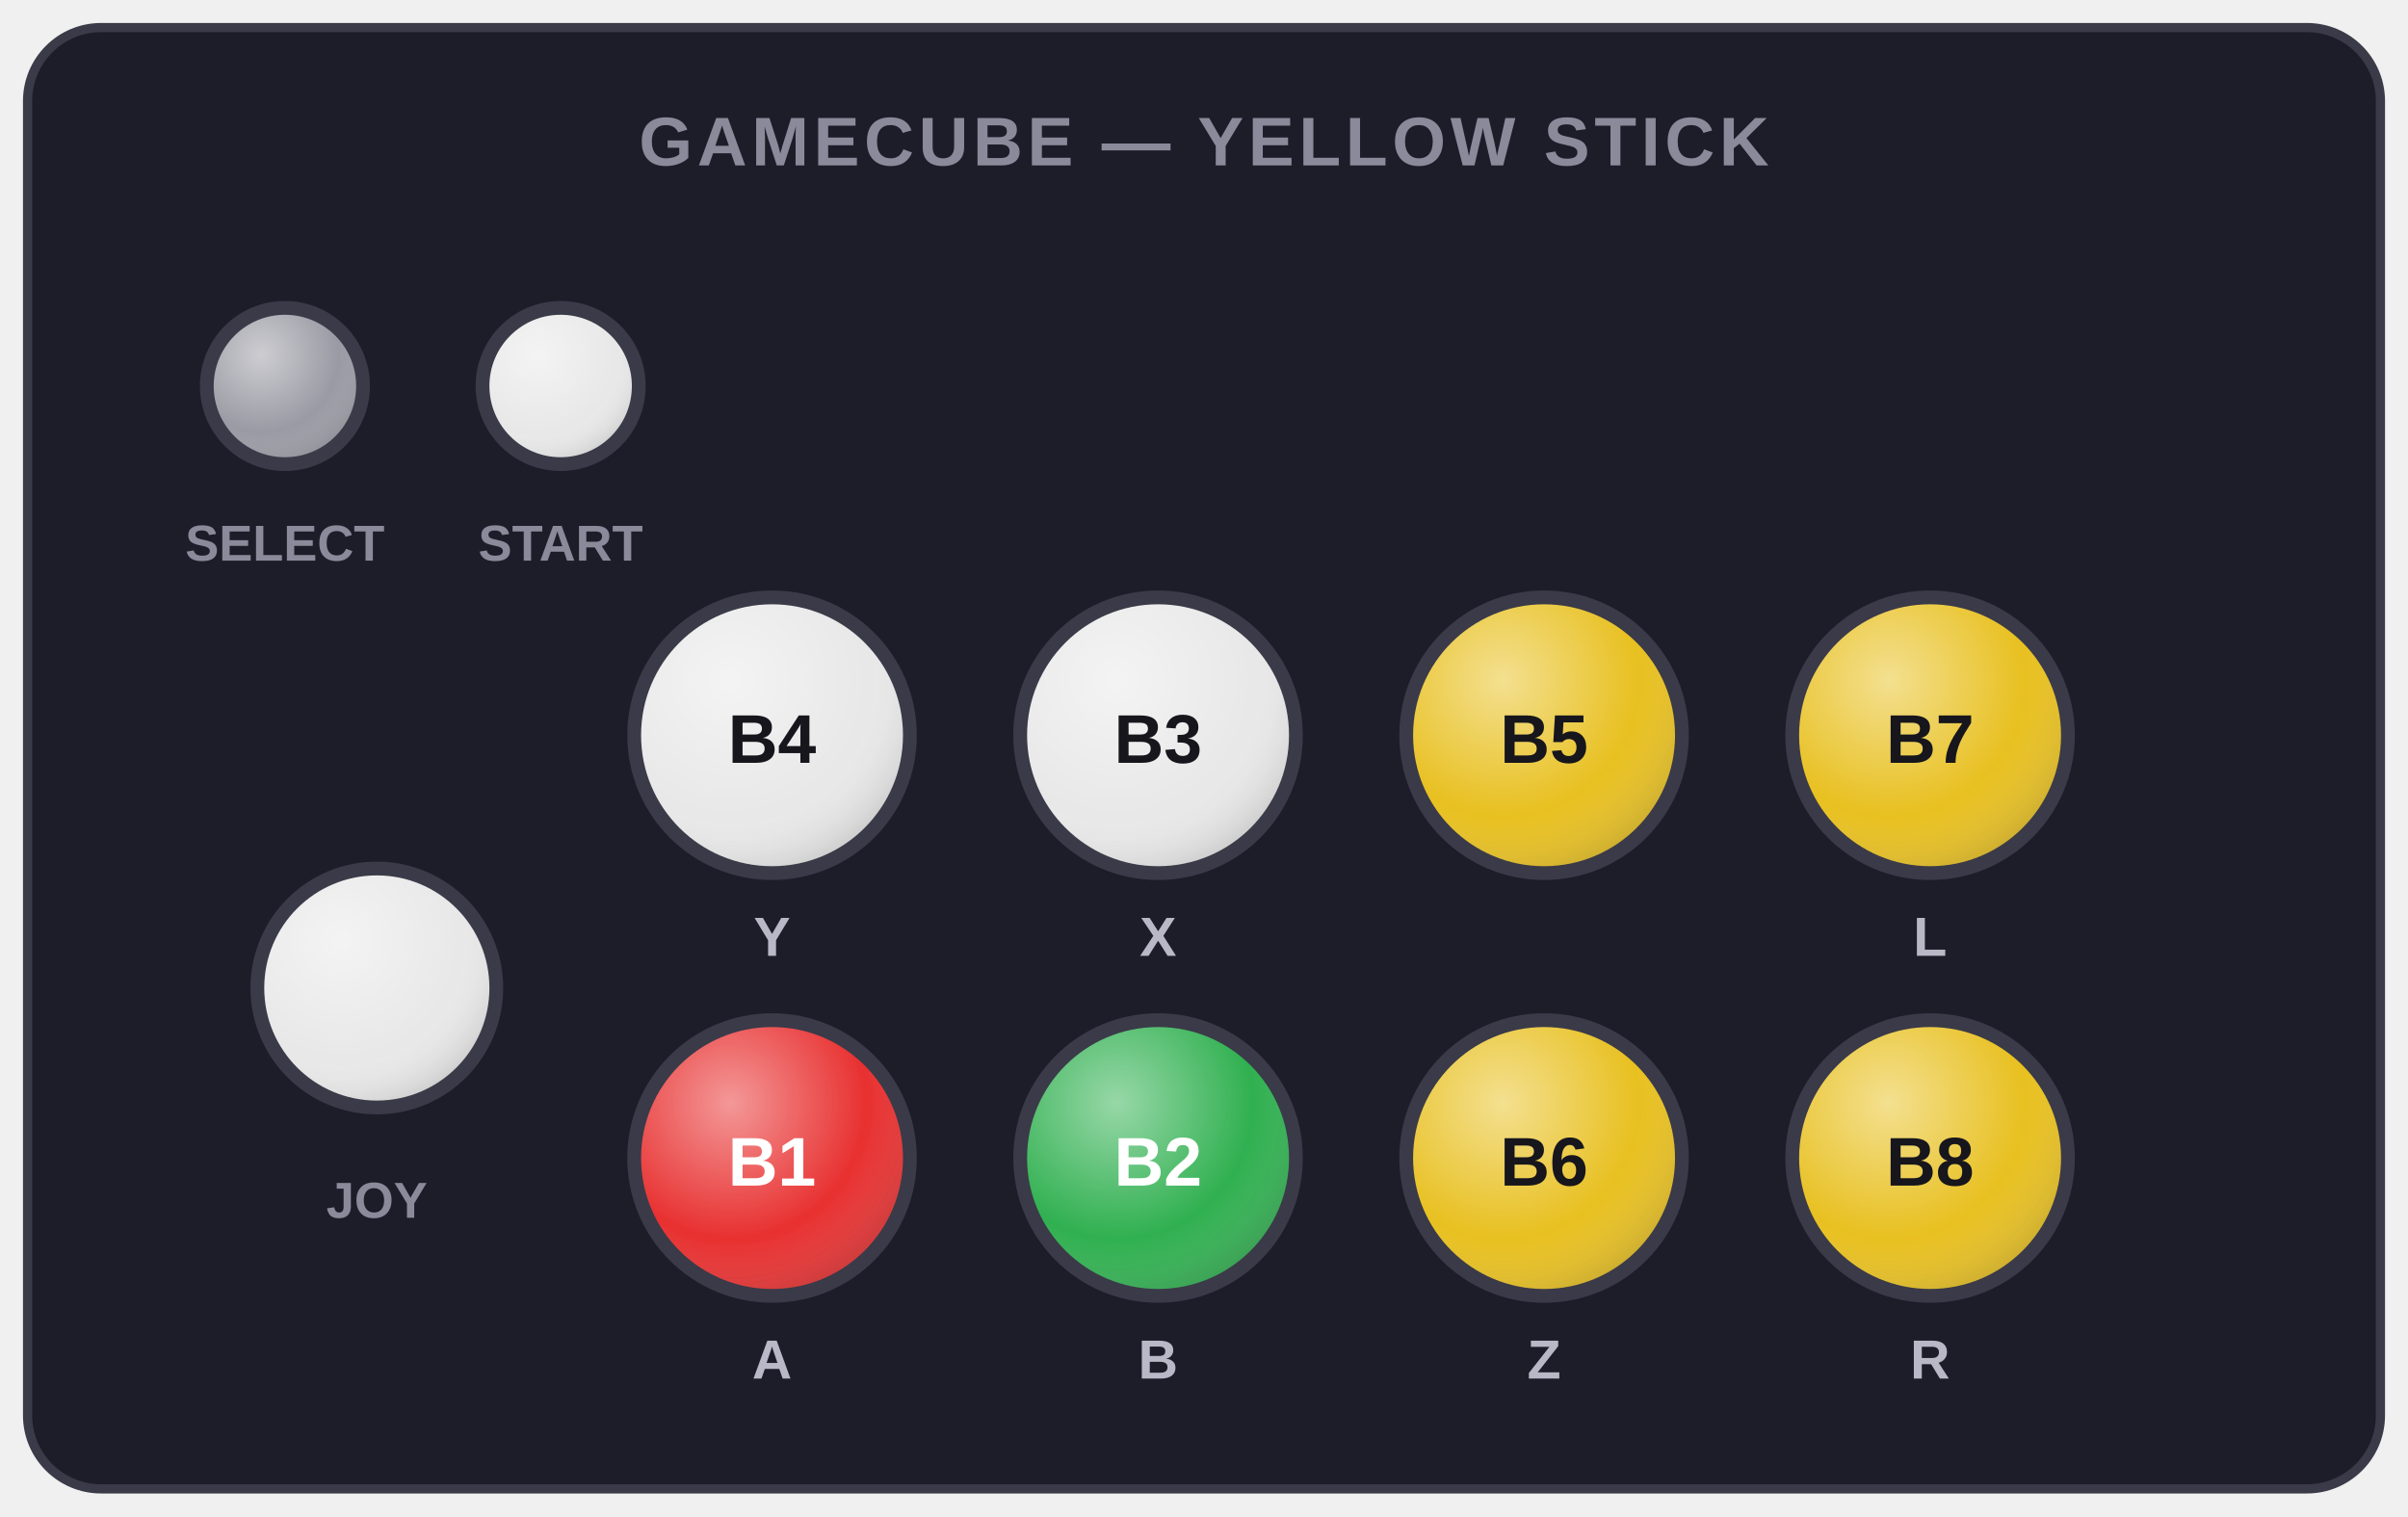
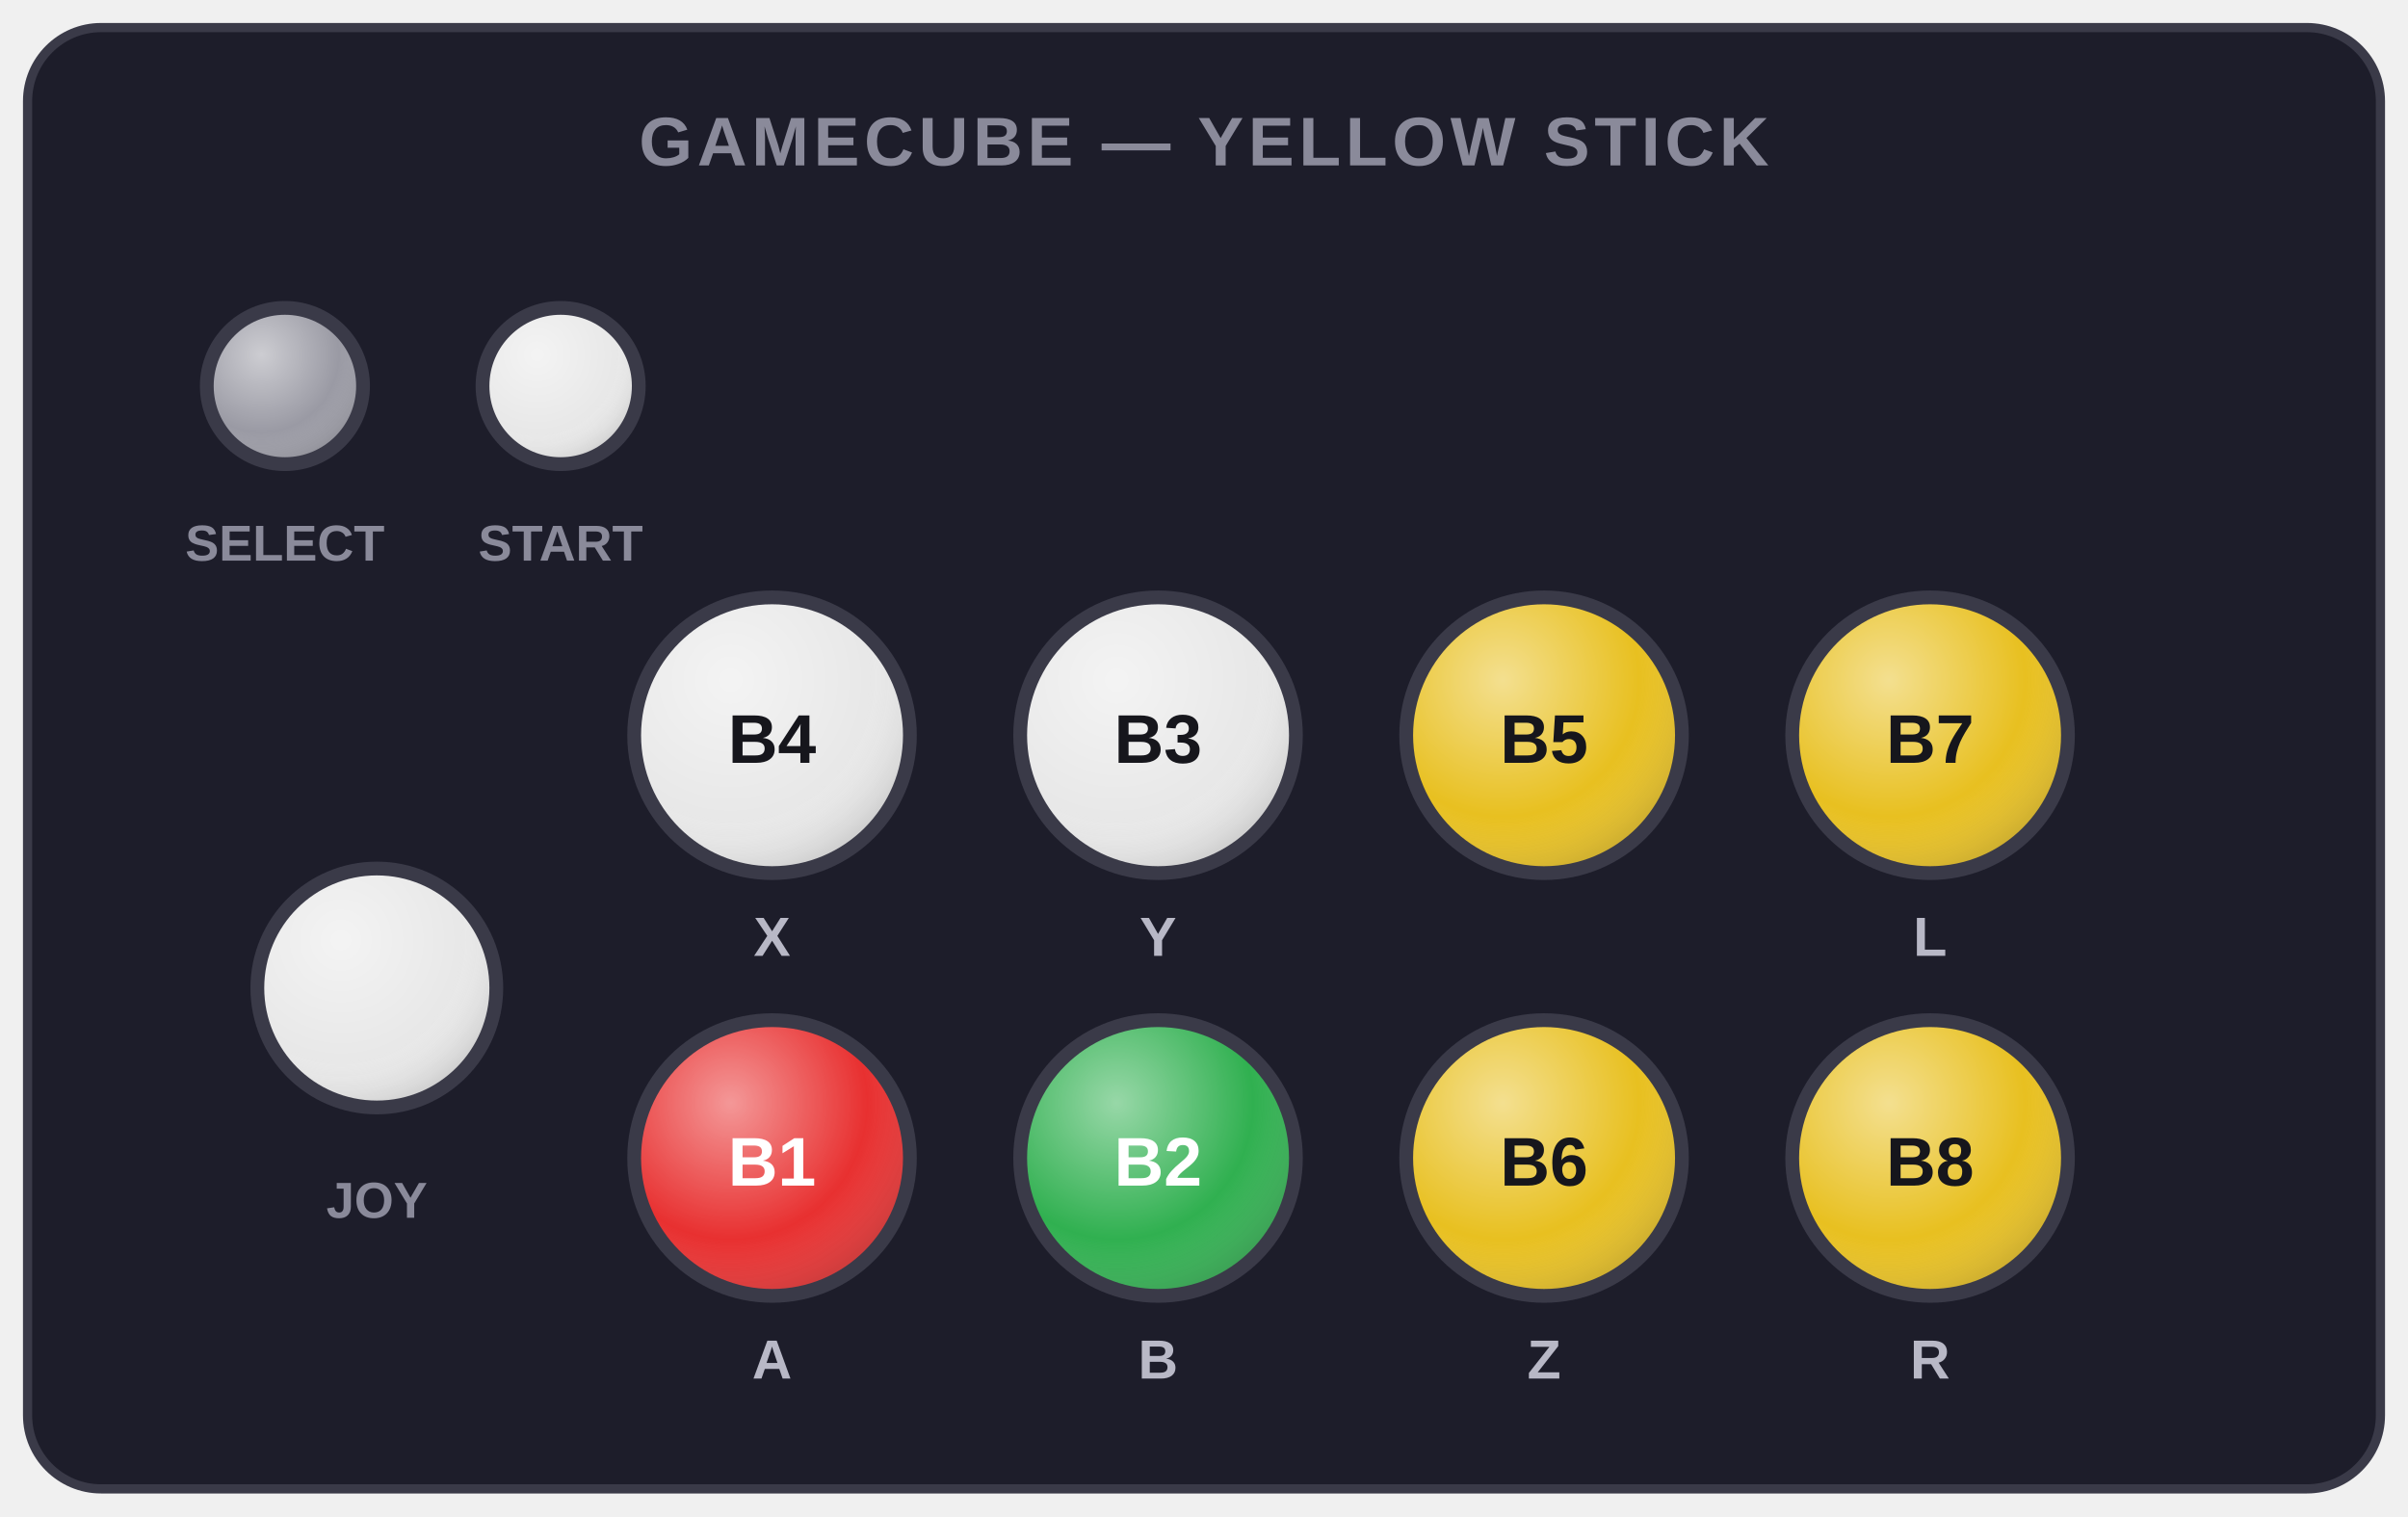
<svg xmlns="http://www.w3.org/2000/svg" viewBox="0 0 524 330" font-family="Segoe UI, Arial, sans-serif">
  <defs>
    <radialGradient id="dome" cx="0.35" cy="0.3" r="0.9">
      <stop offset="0" stop-color="#ffffff" stop-opacity="0.5" />
      <stop offset="0.55" stop-color="#ffffff" stop-opacity="0" />
      <stop offset="1" stop-color="#000000" stop-opacity="0.35" />
    </radialGradient>
  </defs>
  <rect x="6" y="6" width="512" height="318" rx="16" fill="#1d1d2a" stroke="#3a3a48" stroke-width="2" />
  <text x="262" y="36" text-anchor="middle" fill="#8a8a9a" font-size="15" font-weight="bold" letter-spacing="1">GAMECUBE — YELLOW STICK</text>
  <circle cx="62" cy="84" r="17" fill="#9a9aa4" />
  <circle cx="62" cy="84" r="17" fill="url(#dome)" />
  <circle cx="62" cy="84" r="17" fill="none" stroke="#3a3a48" stroke-width="3" />
  <text x="62" y="122" text-anchor="middle" fill="#8a8a9a" font-size="11" font-weight="bold">SELECT</text>
  <circle cx="122" cy="84" r="17" fill="#e8e8e8" />
  <circle cx="122" cy="84" r="17" fill="url(#dome)" />
  <circle cx="122" cy="84" r="17" fill="none" stroke="#3a3a48" stroke-width="3" />
  <text x="122" y="122" text-anchor="middle" fill="#8a8a9a" font-size="11" font-weight="bold">START</text>
  <circle cx="82" cy="215" r="26" fill="#e8e8e8" />
  <circle cx="82" cy="215" r="26" fill="url(#dome)" />
  <circle cx="82" cy="215" r="26" fill="none" stroke="#3a3a48" stroke-width="3" />
  <text x="82" y="265" text-anchor="middle" fill="#8a8a9a" font-size="11" font-weight="bold">JOY</text>
  <circle cx="168" cy="160" r="30" fill="#e8e8e8" />
  <circle cx="168" cy="160" r="30" fill="url(#dome)" />
  <circle cx="168" cy="160" r="30" fill="none" stroke="#3a3a48" stroke-width="3" />
  <text x="168" y="166" text-anchor="middle" fill="#16161c" font-size="15" font-weight="bold">B4</text>
-   <text x="168" y="208" text-anchor="middle" fill="#b8b8c6" font-size="12" font-weight="bold">Y</text>
+   <text x="168" y="208" text-anchor="middle" fill="#b8b8c6" font-size="12" font-weight="bold">X</text>
  <circle cx="252" cy="160" r="30" fill="#e8e8e8" />
  <circle cx="252" cy="160" r="30" fill="url(#dome)" />
  <circle cx="252" cy="160" r="30" fill="none" stroke="#3a3a48" stroke-width="3" />
  <text x="252" y="166" text-anchor="middle" fill="#16161c" font-size="15" font-weight="bold">B3</text>
-   <text x="252" y="208" text-anchor="middle" fill="#b8b8c6" font-size="12" font-weight="bold">X</text>
+   <text x="252" y="208" text-anchor="middle" fill="#b8b8c6" font-size="12" font-weight="bold">Y</text>
  <circle cx="336" cy="160" r="30" fill="#e8c020" />
  <circle cx="336" cy="160" r="30" fill="url(#dome)" />
  <circle cx="336" cy="160" r="30" fill="none" stroke="#3a3a48" stroke-width="3" />
  <text x="336" y="166" text-anchor="middle" fill="#16161c" font-size="15" font-weight="bold">B5</text>
  <circle cx="420" cy="160" r="30" fill="#e8c020" />
  <circle cx="420" cy="160" r="30" fill="url(#dome)" />
  <circle cx="420" cy="160" r="30" fill="none" stroke="#3a3a48" stroke-width="3" />
  <text x="420" y="166" text-anchor="middle" fill="#16161c" font-size="15" font-weight="bold">B7</text>
  <text x="420" y="208" text-anchor="middle" fill="#b8b8c6" font-size="12" font-weight="bold">L</text>
  <circle cx="168" cy="252" r="30" fill="#e83030" />
  <circle cx="168" cy="252" r="30" fill="url(#dome)" />
  <circle cx="168" cy="252" r="30" fill="none" stroke="#3a3a48" stroke-width="3" />
  <text x="168" y="258" text-anchor="middle" fill="#ffffff" font-size="15" font-weight="bold">B1</text>
  <text x="168" y="300" text-anchor="middle" fill="#b8b8c6" font-size="12" font-weight="bold">A</text>
  <circle cx="252" cy="252" r="30" fill="#30b050" />
  <circle cx="252" cy="252" r="30" fill="url(#dome)" />
  <circle cx="252" cy="252" r="30" fill="none" stroke="#3a3a48" stroke-width="3" />
  <text x="252" y="258" text-anchor="middle" fill="#ffffff" font-size="15" font-weight="bold">B2</text>
  <text x="252" y="300" text-anchor="middle" fill="#b8b8c6" font-size="12" font-weight="bold">B</text>
  <circle cx="336" cy="252" r="30" fill="#e8c020" />
  <circle cx="336" cy="252" r="30" fill="url(#dome)" />
  <circle cx="336" cy="252" r="30" fill="none" stroke="#3a3a48" stroke-width="3" />
  <text x="336" y="258" text-anchor="middle" fill="#16161c" font-size="15" font-weight="bold">B6</text>
  <text x="336" y="300" text-anchor="middle" fill="#b8b8c6" font-size="12" font-weight="bold">Z</text>
  <circle cx="420" cy="252" r="30" fill="#e8c020" />
  <circle cx="420" cy="252" r="30" fill="url(#dome)" />
  <circle cx="420" cy="252" r="30" fill="none" stroke="#3a3a48" stroke-width="3" />
  <text x="420" y="258" text-anchor="middle" fill="#16161c" font-size="15" font-weight="bold">B8</text>
  <text x="420" y="300" text-anchor="middle" fill="#b8b8c6" font-size="12" font-weight="bold">R</text>
</svg>
